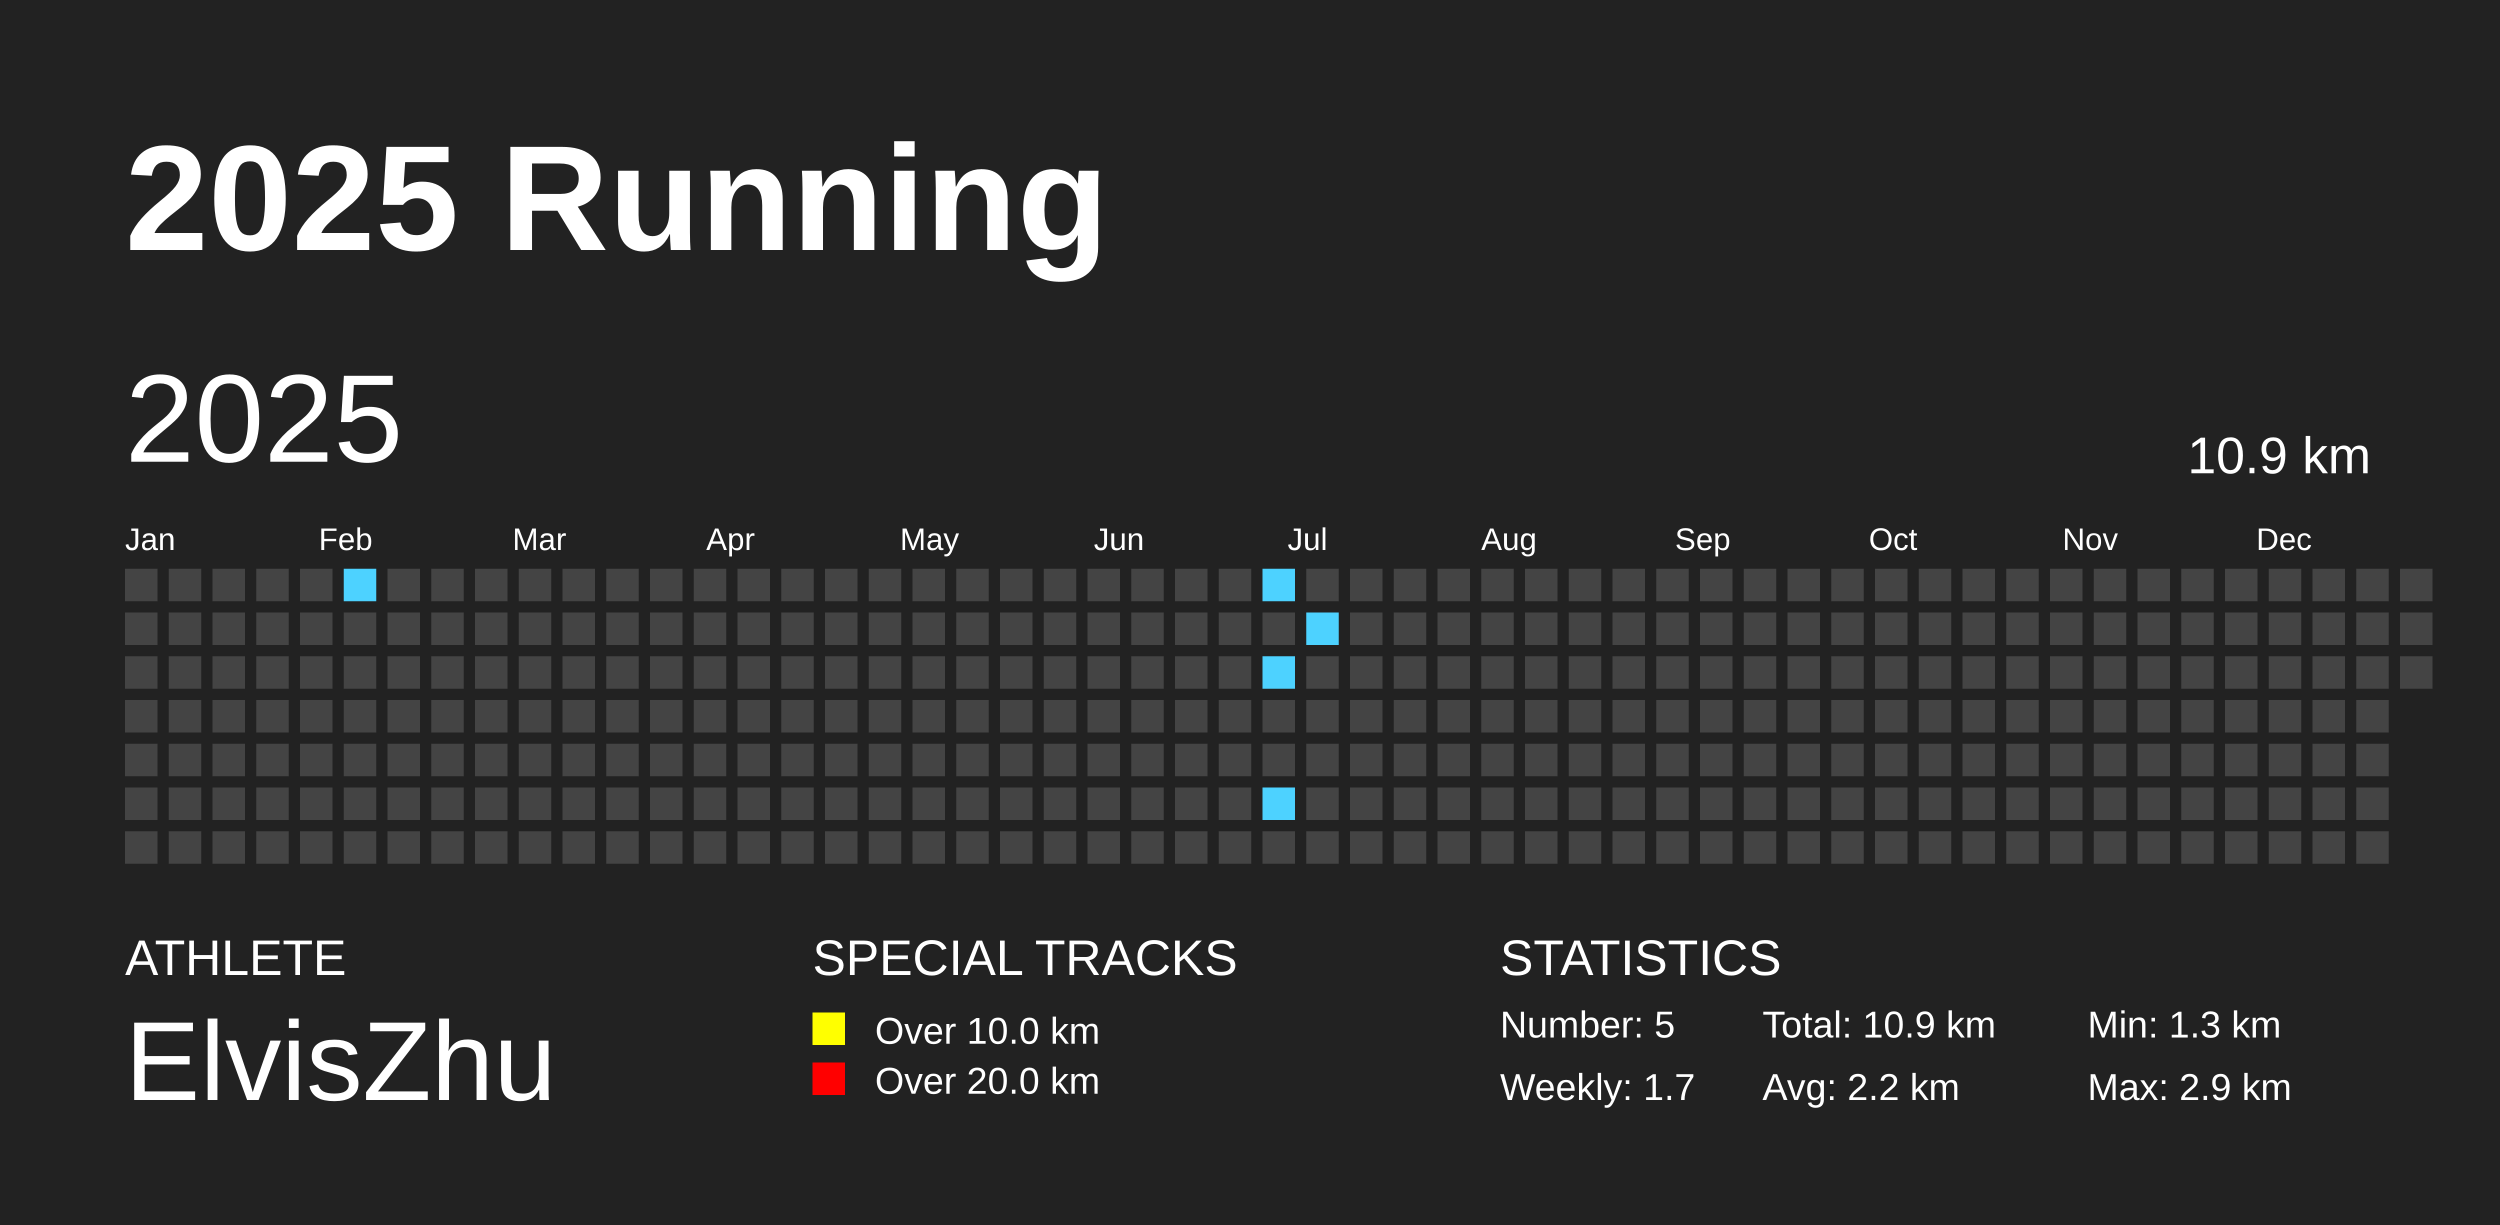
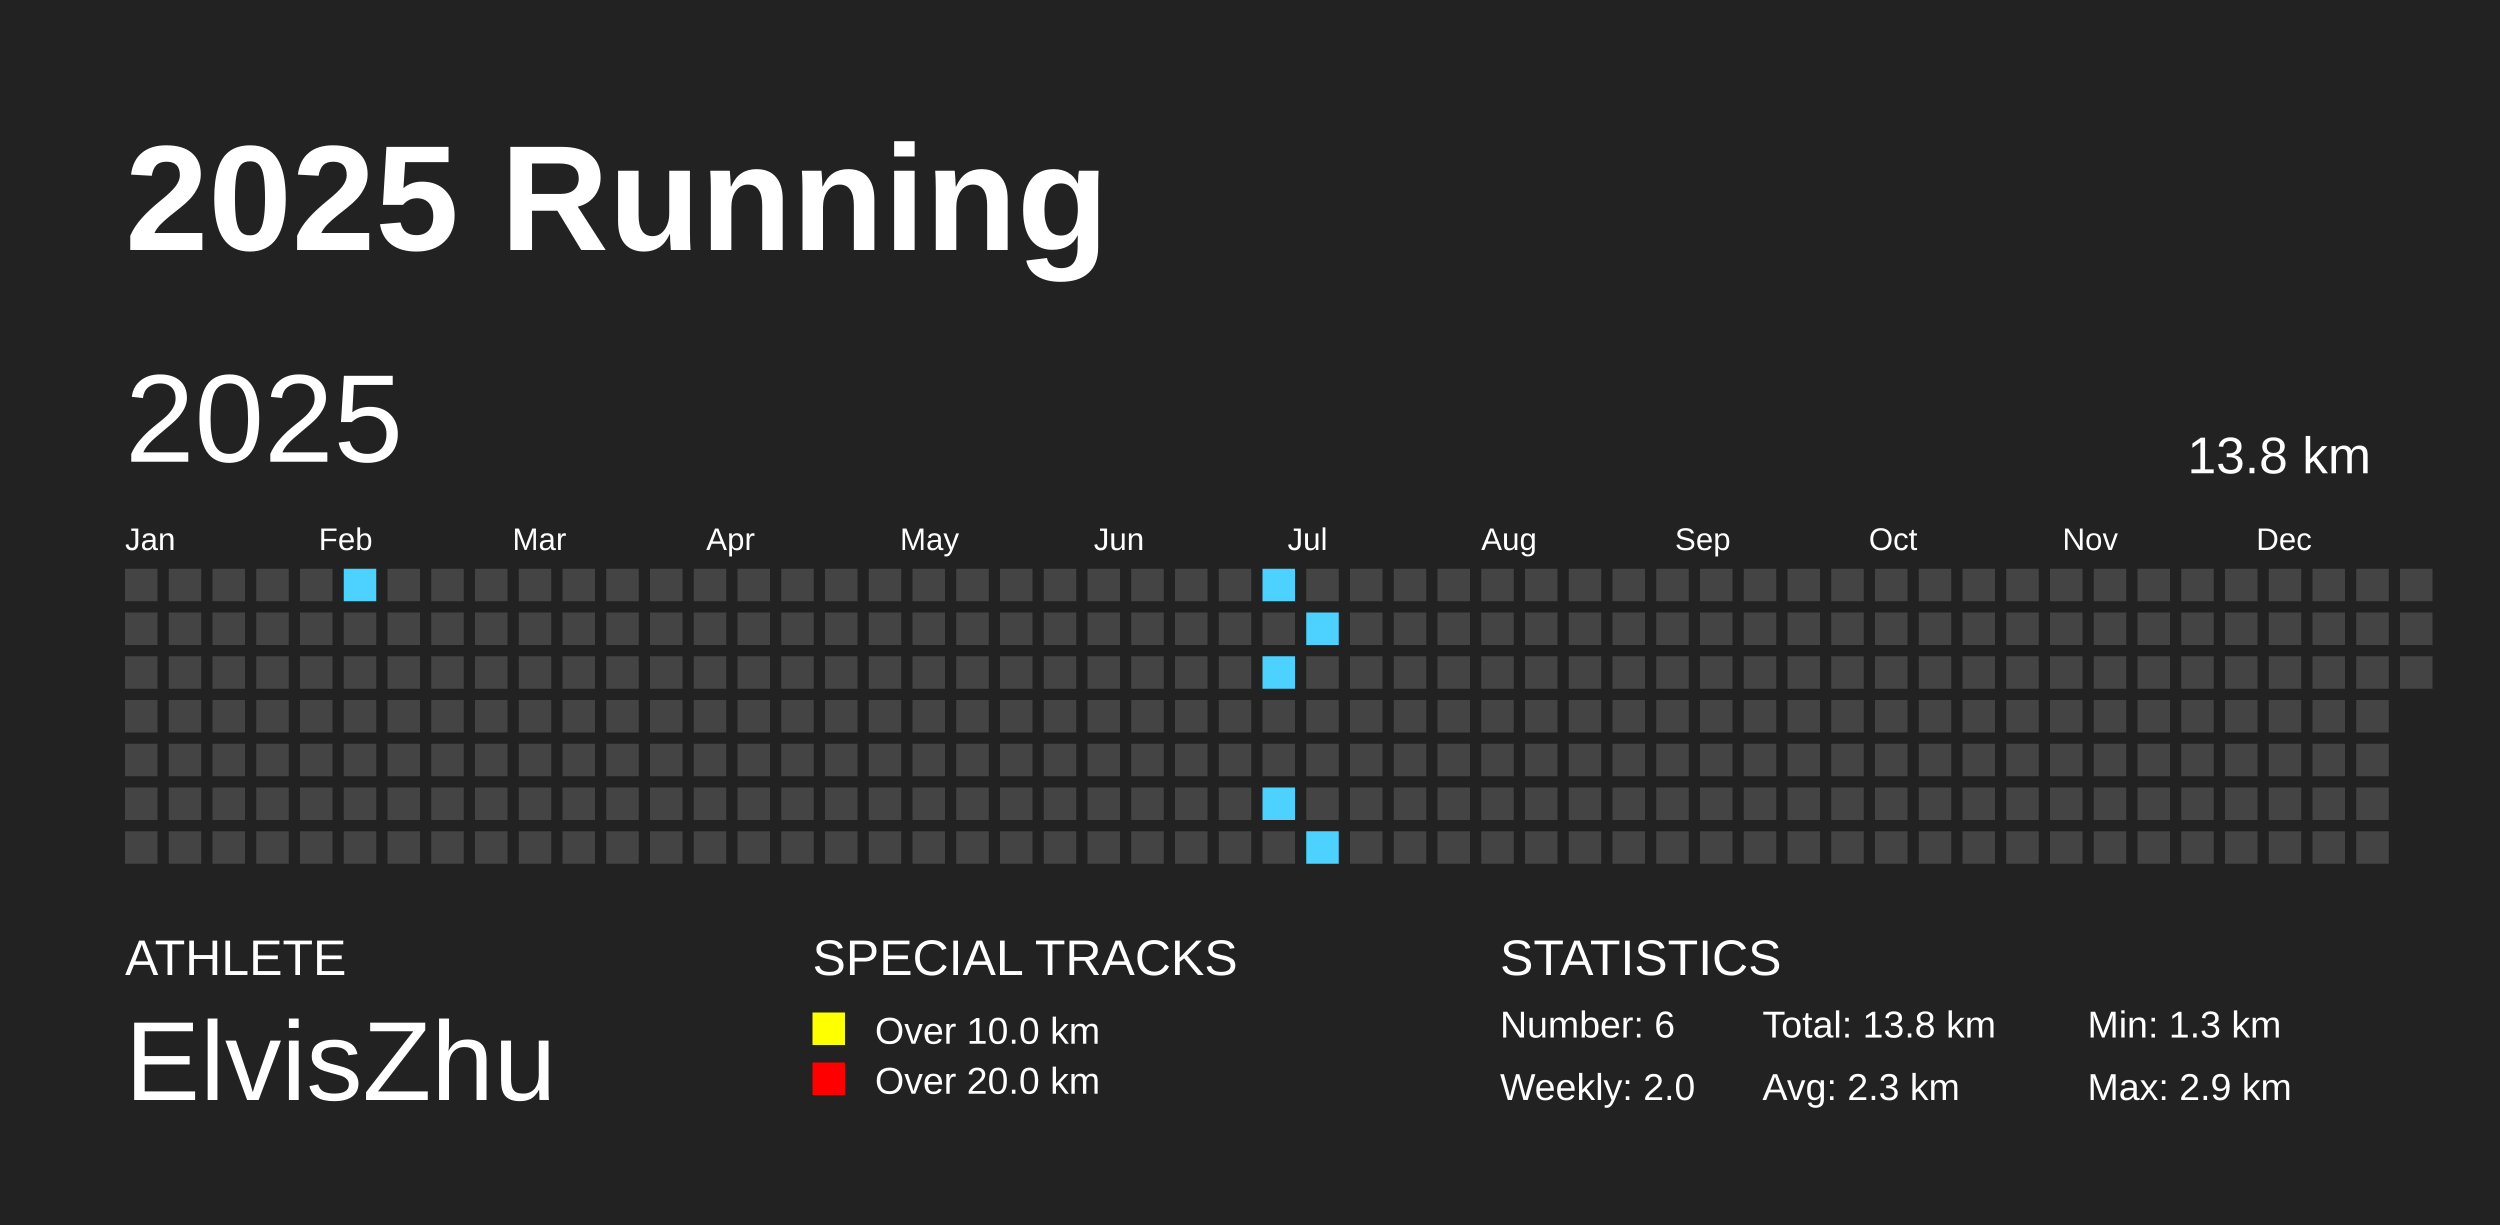
<svg xmlns="http://www.w3.org/2000/svg" baseProfile="full" height="98mm" version="1.1" viewBox="0,0,200,98" width="200mm">
  <defs />
  <rect fill="#222222" height="98" width="200" x="0" y="0" />
  <text fill="#FFFFFF" style="font-size:12px; font-family:Arial; font-weight:bold;" x="10" y="20">2025 Running</text>
  <text fill="#FFFFFF" style="font-size:4px; font-family:Arial" x="10" y="78">ATHLETE</text>
  <text fill="#FFFFFF" style="font-size:9px; font-family:Arial" x="10" y="88">ElvisZhu</text>
  <text fill="#FFFFFF" style="font-size:4px; font-family:Arial" x="65" y="78">SPECIAL TRACKS</text>
  <rect fill="yellow" height="2.6" width="2.6" x="65" y="81" />
  <text fill="#FFFFFF" style="font-size:3px; font-family:Arial" x="70" y="83.5">Over 10.0 km</text>
  <rect fill="red" height="2.6" width="2.6" x="65" y="85" />
  <text fill="#FFFFFF" style="font-size:3px; font-family:Arial" x="70" y="87.5">Over 20.0 km</text>
  <text fill="#FFFFFF" style="font-size:4px; font-family:Arial" x="120" y="78">STATISTICS</text>
-   <text fill="#FFFFFF" style="font-size:3px; font-family:Arial" x="120" y="83">Number: 5</text>
-   <text fill="#FFFFFF" style="font-size:3px; font-family:Arial" x="120" y="88">Weekly: 1.7</text>
-   <text fill="#FFFFFF" style="font-size:3px; font-family:Arial" x="141" y="83">Total: 10.9 km</text>
-   <text fill="#FFFFFF" style="font-size:3px; font-family:Arial" x="141" y="88">Avg: 2.2 km</text>
+   <text fill="#FFFFFF" style="font-size:3px; font-family:Arial" x="120" y="83">Number: 6</text>
+   <text fill="#FFFFFF" style="font-size:3px; font-family:Arial" x="120" y="88">Weekly: 2.0</text>
+   <text fill="#FFFFFF" style="font-size:3px; font-family:Arial" x="141" y="83">Total: 13.8 km</text>
+   <text fill="#FFFFFF" style="font-size:3px; font-family:Arial" x="141" y="88">Avg: 2.3 km</text>
  <text fill="#FFFFFF" style="font-size:3px; font-family:Arial" x="167" y="83">Min: 1.3 km</text>
  <text fill="#FFFFFF" style="font-size:3px; font-family:Arial" x="167" y="88">Max: 2.9 km</text>
  <text dominant-baseline="hanging" fill="#FFFFFF" style="font-size:10.0px; font-family:Arial;" x="10" y="30">2025</text>
-   <text dominant-baseline="hanging" fill="#FFFFFF" style="font-size:4.125px; font-family:Arial;" x="175" y="35">10.9 km</text>
+   <text dominant-baseline="hanging" fill="#FFFFFF" style="font-size:4.125px; font-family:Arial;" x="175" y="35">13.8 km</text>
  <text fill="#FFFFFF" style="font-size:2.5px; font-family:Arial" x="10.0" y="44">Jan</text>
  <text fill="#FFFFFF" style="font-size:2.5px; font-family:Arial" x="25.5" y="44">Feb</text>
  <text fill="#FFFFFF" style="font-size:2.5px; font-family:Arial" x="41.0" y="44">Mar</text>
  <text fill="#FFFFFF" style="font-size:2.5px; font-family:Arial" x="56.5" y="44">Apr</text>
  <text fill="#FFFFFF" style="font-size:2.5px; font-family:Arial" x="72.0" y="44">May</text>
  <text fill="#FFFFFF" style="font-size:2.5px; font-family:Arial" x="87.5" y="44">Jun</text>
  <text fill="#FFFFFF" style="font-size:2.5px; font-family:Arial" x="103.0" y="44">Jul</text>
  <text fill="#FFFFFF" style="font-size:2.5px; font-family:Arial" x="118.5" y="44">Aug</text>
  <text fill="#FFFFFF" style="font-size:2.5px; font-family:Arial" x="134.0" y="44">Sep</text>
  <text fill="#FFFFFF" style="font-size:2.5px; font-family:Arial" x="149.5" y="44">Oct</text>
  <text fill="#FFFFFF" style="font-size:2.5px; font-family:Arial" x="165.0" y="44">Nov</text>
  <text fill="#FFFFFF" style="font-size:2.5px; font-family:Arial" x="180.5" y="44">Dec</text>
  <rect fill="#444444" height="2.6" width="2.6" x="10.0" y="45.5" />
  <rect fill="#444444" height="2.6" width="2.6" x="10.0" y="49.0" />
  <rect fill="#444444" height="2.6" width="2.6" x="10.0" y="52.5" />
  <rect fill="#444444" height="2.6" width="2.6" x="10.0" y="56.0" />
  <rect fill="#444444" height="2.6" width="2.6" x="10.0" y="59.5" />
  <rect fill="#444444" height="2.6" width="2.6" x="10.0" y="63.0" />
  <rect fill="#444444" height="2.6" width="2.6" x="10.0" y="66.5" />
  <rect fill="#444444" height="2.6" width="2.6" x="13.5" y="45.5" />
  <rect fill="#444444" height="2.6" width="2.6" x="13.5" y="49.0" />
  <rect fill="#444444" height="2.6" width="2.6" x="13.5" y="52.5" />
  <rect fill="#444444" height="2.6" width="2.6" x="13.5" y="56.0" />
  <rect fill="#444444" height="2.6" width="2.6" x="13.5" y="59.5" />
  <rect fill="#444444" height="2.6" width="2.6" x="13.5" y="63.0" />
  <rect fill="#444444" height="2.6" width="2.6" x="13.5" y="66.5" />
  <rect fill="#444444" height="2.6" width="2.6" x="17.0" y="45.5" />
  <rect fill="#444444" height="2.6" width="2.6" x="17.0" y="49.0" />
  <rect fill="#444444" height="2.6" width="2.6" x="17.0" y="52.5" />
  <rect fill="#444444" height="2.6" width="2.6" x="17.0" y="56.0" />
  <rect fill="#444444" height="2.6" width="2.6" x="17.0" y="59.5" />
  <rect fill="#444444" height="2.6" width="2.6" x="17.0" y="63.0" />
  <rect fill="#444444" height="2.6" width="2.6" x="17.0" y="66.5" />
  <rect fill="#444444" height="2.6" width="2.6" x="20.5" y="45.5" />
  <rect fill="#444444" height="2.6" width="2.6" x="20.5" y="49.0" />
  <rect fill="#444444" height="2.6" width="2.6" x="20.5" y="52.5" />
  <rect fill="#444444" height="2.6" width="2.6" x="20.5" y="56.0" />
  <rect fill="#444444" height="2.6" width="2.6" x="20.5" y="59.5" />
  <rect fill="#444444" height="2.6" width="2.6" x="20.5" y="63.0" />
  <rect fill="#444444" height="2.6" width="2.6" x="20.5" y="66.5" />
  <rect fill="#444444" height="2.6" width="2.6" x="24.0" y="45.5" />
  <rect fill="#444444" height="2.6" width="2.6" x="24.0" y="49.0" />
  <rect fill="#444444" height="2.6" width="2.6" x="24.0" y="52.5" />
  <rect fill="#444444" height="2.6" width="2.6" x="24.0" y="56.0" />
  <rect fill="#444444" height="2.6" width="2.6" x="24.0" y="59.5" />
  <rect fill="#444444" height="2.6" width="2.6" x="24.0" y="63.0" />
  <rect fill="#444444" height="2.6" width="2.6" x="24.0" y="66.5" />
  <rect fill="#4dd2ff" height="2.6" width="2.6" x="27.5" y="45.5" />
  <rect fill="#444444" height="2.6" width="2.6" x="27.5" y="49.0" />
  <rect fill="#444444" height="2.6" width="2.6" x="27.5" y="52.5" />
  <rect fill="#444444" height="2.6" width="2.6" x="27.5" y="56.0" />
  <rect fill="#444444" height="2.6" width="2.6" x="27.5" y="59.5" />
  <rect fill="#444444" height="2.6" width="2.6" x="27.5" y="63.0" />
  <rect fill="#444444" height="2.6" width="2.6" x="27.5" y="66.5" />
  <rect fill="#444444" height="2.6" width="2.6" x="31.0" y="45.5" />
  <rect fill="#444444" height="2.6" width="2.6" x="31.0" y="49.0" />
  <rect fill="#444444" height="2.6" width="2.6" x="31.0" y="52.5" />
  <rect fill="#444444" height="2.6" width="2.6" x="31.0" y="56.0" />
  <rect fill="#444444" height="2.6" width="2.6" x="31.0" y="59.5" />
  <rect fill="#444444" height="2.6" width="2.6" x="31.0" y="63.0" />
  <rect fill="#444444" height="2.6" width="2.6" x="31.0" y="66.5" />
  <rect fill="#444444" height="2.6" width="2.6" x="34.5" y="45.5" />
  <rect fill="#444444" height="2.6" width="2.6" x="34.5" y="49.0" />
  <rect fill="#444444" height="2.6" width="2.6" x="34.5" y="52.5" />
  <rect fill="#444444" height="2.6" width="2.6" x="34.5" y="56.0" />
  <rect fill="#444444" height="2.6" width="2.6" x="34.5" y="59.5" />
  <rect fill="#444444" height="2.6" width="2.6" x="34.5" y="63.0" />
  <rect fill="#444444" height="2.6" width="2.6" x="34.5" y="66.5" />
  <rect fill="#444444" height="2.6" width="2.6" x="38.0" y="45.5" />
  <rect fill="#444444" height="2.6" width="2.6" x="38.0" y="49.0" />
  <rect fill="#444444" height="2.6" width="2.6" x="38.0" y="52.5" />
  <rect fill="#444444" height="2.6" width="2.6" x="38.0" y="56.0" />
  <rect fill="#444444" height="2.6" width="2.6" x="38.0" y="59.5" />
  <rect fill="#444444" height="2.6" width="2.6" x="38.0" y="63.0" />
  <rect fill="#444444" height="2.6" width="2.6" x="38.0" y="66.5" />
  <rect fill="#444444" height="2.6" width="2.6" x="41.5" y="45.5" />
  <rect fill="#444444" height="2.6" width="2.6" x="41.5" y="49.0" />
  <rect fill="#444444" height="2.6" width="2.6" x="41.5" y="52.5" />
  <rect fill="#444444" height="2.6" width="2.6" x="41.5" y="56.0" />
  <rect fill="#444444" height="2.6" width="2.6" x="41.5" y="59.5" />
  <rect fill="#444444" height="2.6" width="2.6" x="41.5" y="63.0" />
  <rect fill="#444444" height="2.6" width="2.6" x="41.5" y="66.5" />
  <rect fill="#444444" height="2.6" width="2.6" x="45.0" y="45.5" />
  <rect fill="#444444" height="2.6" width="2.6" x="45.0" y="49.0" />
  <rect fill="#444444" height="2.6" width="2.6" x="45.0" y="52.5" />
  <rect fill="#444444" height="2.6" width="2.6" x="45.0" y="56.0" />
  <rect fill="#444444" height="2.6" width="2.6" x="45.0" y="59.5" />
  <rect fill="#444444" height="2.6" width="2.6" x="45.0" y="63.0" />
  <rect fill="#444444" height="2.6" width="2.6" x="45.0" y="66.5" />
  <rect fill="#444444" height="2.6" width="2.6" x="48.5" y="45.5" />
  <rect fill="#444444" height="2.6" width="2.6" x="48.5" y="49.0" />
  <rect fill="#444444" height="2.6" width="2.6" x="48.5" y="52.5" />
  <rect fill="#444444" height="2.6" width="2.6" x="48.5" y="56.0" />
  <rect fill="#444444" height="2.6" width="2.6" x="48.5" y="59.5" />
  <rect fill="#444444" height="2.6" width="2.6" x="48.5" y="63.0" />
  <rect fill="#444444" height="2.6" width="2.6" x="48.5" y="66.5" />
  <rect fill="#444444" height="2.6" width="2.6" x="52.0" y="45.5" />
  <rect fill="#444444" height="2.6" width="2.6" x="52.0" y="49.0" />
  <rect fill="#444444" height="2.6" width="2.6" x="52.0" y="52.5" />
  <rect fill="#444444" height="2.6" width="2.6" x="52.0" y="56.0" />
  <rect fill="#444444" height="2.6" width="2.6" x="52.0" y="59.5" />
  <rect fill="#444444" height="2.6" width="2.6" x="52.0" y="63.0" />
  <rect fill="#444444" height="2.6" width="2.6" x="52.0" y="66.5" />
  <rect fill="#444444" height="2.6" width="2.6" x="55.5" y="45.5" />
  <rect fill="#444444" height="2.6" width="2.6" x="55.5" y="49.0" />
  <rect fill="#444444" height="2.6" width="2.6" x="55.5" y="52.5" />
  <rect fill="#444444" height="2.6" width="2.6" x="55.5" y="56.0" />
  <rect fill="#444444" height="2.6" width="2.6" x="55.5" y="59.5" />
  <rect fill="#444444" height="2.6" width="2.6" x="55.5" y="63.0" />
  <rect fill="#444444" height="2.6" width="2.6" x="55.5" y="66.5" />
  <rect fill="#444444" height="2.6" width="2.6" x="59.0" y="45.5" />
  <rect fill="#444444" height="2.6" width="2.6" x="59.0" y="49.0" />
  <rect fill="#444444" height="2.6" width="2.6" x="59.0" y="52.5" />
  <rect fill="#444444" height="2.6" width="2.6" x="59.0" y="56.0" />
  <rect fill="#444444" height="2.6" width="2.6" x="59.0" y="59.5" />
  <rect fill="#444444" height="2.6" width="2.6" x="59.0" y="63.0" />
  <rect fill="#444444" height="2.6" width="2.6" x="59.0" y="66.5" />
  <rect fill="#444444" height="2.6" width="2.6" x="62.5" y="45.5" />
  <rect fill="#444444" height="2.6" width="2.6" x="62.5" y="49.0" />
  <rect fill="#444444" height="2.6" width="2.6" x="62.5" y="52.5" />
  <rect fill="#444444" height="2.6" width="2.6" x="62.5" y="56.0" />
  <rect fill="#444444" height="2.6" width="2.6" x="62.5" y="59.5" />
  <rect fill="#444444" height="2.6" width="2.6" x="62.5" y="63.0" />
  <rect fill="#444444" height="2.6" width="2.6" x="62.5" y="66.5" />
  <rect fill="#444444" height="2.6" width="2.6" x="66.0" y="45.5" />
  <rect fill="#444444" height="2.6" width="2.6" x="66.0" y="49.0" />
  <rect fill="#444444" height="2.6" width="2.6" x="66.0" y="52.5" />
  <rect fill="#444444" height="2.6" width="2.6" x="66.0" y="56.0" />
  <rect fill="#444444" height="2.6" width="2.6" x="66.0" y="59.5" />
  <rect fill="#444444" height="2.6" width="2.6" x="66.0" y="63.0" />
  <rect fill="#444444" height="2.6" width="2.6" x="66.0" y="66.5" />
  <rect fill="#444444" height="2.6" width="2.6" x="69.5" y="45.5" />
  <rect fill="#444444" height="2.6" width="2.6" x="69.5" y="49.0" />
  <rect fill="#444444" height="2.6" width="2.6" x="69.5" y="52.5" />
  <rect fill="#444444" height="2.6" width="2.6" x="69.5" y="56.0" />
  <rect fill="#444444" height="2.6" width="2.6" x="69.5" y="59.5" />
  <rect fill="#444444" height="2.6" width="2.6" x="69.5" y="63.0" />
  <rect fill="#444444" height="2.6" width="2.6" x="69.5" y="66.5" />
  <rect fill="#444444" height="2.6" width="2.6" x="73.0" y="45.5" />
  <rect fill="#444444" height="2.6" width="2.6" x="73.0" y="49.0" />
  <rect fill="#444444" height="2.6" width="2.6" x="73.0" y="52.5" />
  <rect fill="#444444" height="2.6" width="2.6" x="73.0" y="56.0" />
  <rect fill="#444444" height="2.6" width="2.6" x="73.0" y="59.5" />
  <rect fill="#444444" height="2.6" width="2.6" x="73.0" y="63.0" />
  <rect fill="#444444" height="2.6" width="2.6" x="73.0" y="66.5" />
  <rect fill="#444444" height="2.6" width="2.6" x="76.5" y="45.5" />
  <rect fill="#444444" height="2.6" width="2.6" x="76.5" y="49.0" />
  <rect fill="#444444" height="2.6" width="2.6" x="76.5" y="52.5" />
  <rect fill="#444444" height="2.6" width="2.6" x="76.5" y="56.0" />
  <rect fill="#444444" height="2.6" width="2.6" x="76.5" y="59.5" />
  <rect fill="#444444" height="2.6" width="2.6" x="76.5" y="63.0" />
  <rect fill="#444444" height="2.6" width="2.6" x="76.5" y="66.5" />
  <rect fill="#444444" height="2.6" width="2.6" x="80.0" y="45.5" />
  <rect fill="#444444" height="2.6" width="2.6" x="80.0" y="49.0" />
  <rect fill="#444444" height="2.6" width="2.6" x="80.0" y="52.5" />
  <rect fill="#444444" height="2.6" width="2.6" x="80.0" y="56.0" />
  <rect fill="#444444" height="2.6" width="2.6" x="80.0" y="59.5" />
  <rect fill="#444444" height="2.6" width="2.6" x="80.0" y="63.0" />
  <rect fill="#444444" height="2.6" width="2.6" x="80.0" y="66.5" />
  <rect fill="#444444" height="2.6" width="2.6" x="83.5" y="45.5" />
  <rect fill="#444444" height="2.6" width="2.6" x="83.5" y="49.0" />
  <rect fill="#444444" height="2.6" width="2.6" x="83.5" y="52.5" />
  <rect fill="#444444" height="2.6" width="2.6" x="83.5" y="56.0" />
  <rect fill="#444444" height="2.6" width="2.6" x="83.5" y="59.5" />
  <rect fill="#444444" height="2.6" width="2.6" x="83.5" y="63.0" />
  <rect fill="#444444" height="2.6" width="2.6" x="83.5" y="66.5" />
  <rect fill="#444444" height="2.6" width="2.6" x="87.0" y="45.5" />
  <rect fill="#444444" height="2.6" width="2.6" x="87.0" y="49.0" />
  <rect fill="#444444" height="2.6" width="2.6" x="87.0" y="52.5" />
  <rect fill="#444444" height="2.6" width="2.6" x="87.0" y="56.0" />
  <rect fill="#444444" height="2.6" width="2.6" x="87.0" y="59.5" />
  <rect fill="#444444" height="2.6" width="2.6" x="87.0" y="63.0" />
  <rect fill="#444444" height="2.6" width="2.6" x="87.0" y="66.5" />
  <rect fill="#444444" height="2.6" width="2.6" x="90.5" y="45.5" />
  <rect fill="#444444" height="2.6" width="2.6" x="90.5" y="49.0" />
  <rect fill="#444444" height="2.6" width="2.6" x="90.5" y="52.5" />
  <rect fill="#444444" height="2.6" width="2.6" x="90.5" y="56.0" />
  <rect fill="#444444" height="2.6" width="2.6" x="90.5" y="59.5" />
  <rect fill="#444444" height="2.6" width="2.6" x="90.5" y="63.0" />
  <rect fill="#444444" height="2.6" width="2.6" x="90.5" y="66.5" />
  <rect fill="#444444" height="2.6" width="2.6" x="94.0" y="45.5" />
  <rect fill="#444444" height="2.6" width="2.6" x="94.0" y="49.0" />
  <rect fill="#444444" height="2.6" width="2.6" x="94.0" y="52.5" />
  <rect fill="#444444" height="2.6" width="2.6" x="94.0" y="56.0" />
  <rect fill="#444444" height="2.6" width="2.6" x="94.0" y="59.5" />
  <rect fill="#444444" height="2.6" width="2.6" x="94.0" y="63.0" />
  <rect fill="#444444" height="2.6" width="2.6" x="94.0" y="66.5" />
  <rect fill="#444444" height="2.6" width="2.6" x="97.5" y="45.5" />
  <rect fill="#444444" height="2.6" width="2.6" x="97.5" y="49.0" />
  <rect fill="#444444" height="2.6" width="2.6" x="97.5" y="52.5" />
  <rect fill="#444444" height="2.6" width="2.6" x="97.5" y="56.0" />
  <rect fill="#444444" height="2.6" width="2.6" x="97.5" y="59.5" />
  <rect fill="#444444" height="2.6" width="2.6" x="97.5" y="63.0" />
  <rect fill="#444444" height="2.6" width="2.6" x="97.5" y="66.5" />
  <rect fill="#4dd2ff" height="2.6" width="2.6" x="101.0" y="45.5" />
  <rect fill="#444444" height="2.6" width="2.6" x="101.0" y="49.0" />
  <rect fill="#4dd2ff" height="2.6" width="2.6" x="101.0" y="52.5" />
  <rect fill="#444444" height="2.6" width="2.6" x="101.0" y="56.0" />
  <rect fill="#444444" height="2.6" width="2.6" x="101.0" y="59.5" />
  <rect fill="#4dd2ff" height="2.6" width="2.6" x="101.0" y="63.0" />
  <rect fill="#444444" height="2.6" width="2.6" x="101.0" y="66.5" />
  <rect fill="#444444" height="2.6" width="2.6" x="104.5" y="45.5" />
  <rect fill="#4dd2ff" height="2.6" width="2.6" x="104.5" y="49.0" />
  <rect fill="#444444" height="2.6" width="2.6" x="104.5" y="52.5" />
  <rect fill="#444444" height="2.6" width="2.6" x="104.5" y="56.0" />
  <rect fill="#444444" height="2.6" width="2.6" x="104.5" y="59.5" />
  <rect fill="#444444" height="2.6" width="2.6" x="104.5" y="63.0" />
-   <rect fill="#444444" height="2.6" width="2.6" x="104.5" y="66.5" />
+   <rect fill="#4dd2ff" height="2.6" width="2.6" x="104.5" y="66.5" />
  <rect fill="#444444" height="2.6" width="2.6" x="108.0" y="45.5" />
  <rect fill="#444444" height="2.6" width="2.6" x="108.0" y="49.0" />
  <rect fill="#444444" height="2.6" width="2.6" x="108.0" y="52.5" />
  <rect fill="#444444" height="2.6" width="2.6" x="108.0" y="56.0" />
  <rect fill="#444444" height="2.6" width="2.6" x="108.0" y="59.5" />
  <rect fill="#444444" height="2.6" width="2.6" x="108.0" y="63.0" />
  <rect fill="#444444" height="2.6" width="2.6" x="108.0" y="66.5" />
  <rect fill="#444444" height="2.6" width="2.6" x="111.5" y="45.5" />
  <rect fill="#444444" height="2.6" width="2.6" x="111.5" y="49.0" />
  <rect fill="#444444" height="2.6" width="2.6" x="111.5" y="52.5" />
  <rect fill="#444444" height="2.6" width="2.6" x="111.5" y="56.0" />
  <rect fill="#444444" height="2.6" width="2.6" x="111.5" y="59.5" />
  <rect fill="#444444" height="2.6" width="2.6" x="111.5" y="63.0" />
  <rect fill="#444444" height="2.6" width="2.6" x="111.5" y="66.5" />
  <rect fill="#444444" height="2.6" width="2.6" x="115.0" y="45.5" />
  <rect fill="#444444" height="2.6" width="2.6" x="115.0" y="49.0" />
  <rect fill="#444444" height="2.6" width="2.6" x="115.0" y="52.5" />
  <rect fill="#444444" height="2.6" width="2.6" x="115.0" y="56.0" />
  <rect fill="#444444" height="2.6" width="2.6" x="115.0" y="59.5" />
  <rect fill="#444444" height="2.6" width="2.6" x="115.0" y="63.0" />
  <rect fill="#444444" height="2.6" width="2.6" x="115.0" y="66.5" />
  <rect fill="#444444" height="2.6" width="2.6" x="118.5" y="45.5" />
  <rect fill="#444444" height="2.6" width="2.6" x="118.5" y="49.0" />
  <rect fill="#444444" height="2.6" width="2.6" x="118.5" y="52.5" />
  <rect fill="#444444" height="2.6" width="2.6" x="118.5" y="56.0" />
  <rect fill="#444444" height="2.6" width="2.6" x="118.5" y="59.5" />
  <rect fill="#444444" height="2.6" width="2.6" x="118.5" y="63.0" />
  <rect fill="#444444" height="2.6" width="2.6" x="118.5" y="66.5" />
  <rect fill="#444444" height="2.6" width="2.6" x="122.0" y="45.5" />
  <rect fill="#444444" height="2.6" width="2.6" x="122.0" y="49.0" />
  <rect fill="#444444" height="2.6" width="2.6" x="122.0" y="52.5" />
  <rect fill="#444444" height="2.6" width="2.6" x="122.0" y="56.0" />
  <rect fill="#444444" height="2.6" width="2.6" x="122.0" y="59.5" />
  <rect fill="#444444" height="2.6" width="2.6" x="122.0" y="63.0" />
  <rect fill="#444444" height="2.6" width="2.6" x="122.0" y="66.5" />
  <rect fill="#444444" height="2.6" width="2.6" x="125.5" y="45.5" />
  <rect fill="#444444" height="2.6" width="2.6" x="125.5" y="49.0" />
  <rect fill="#444444" height="2.6" width="2.6" x="125.5" y="52.5" />
  <rect fill="#444444" height="2.6" width="2.6" x="125.5" y="56.0" />
  <rect fill="#444444" height="2.6" width="2.6" x="125.5" y="59.5" />
  <rect fill="#444444" height="2.6" width="2.6" x="125.5" y="63.0" />
  <rect fill="#444444" height="2.6" width="2.6" x="125.5" y="66.5" />
  <rect fill="#444444" height="2.6" width="2.6" x="129.0" y="45.5" />
  <rect fill="#444444" height="2.6" width="2.6" x="129.0" y="49.0" />
  <rect fill="#444444" height="2.6" width="2.6" x="129.0" y="52.5" />
  <rect fill="#444444" height="2.6" width="2.6" x="129.0" y="56.0" />
  <rect fill="#444444" height="2.6" width="2.6" x="129.0" y="59.5" />
  <rect fill="#444444" height="2.6" width="2.6" x="129.0" y="63.0" />
  <rect fill="#444444" height="2.6" width="2.6" x="129.0" y="66.5" />
  <rect fill="#444444" height="2.6" width="2.6" x="132.5" y="45.5" />
  <rect fill="#444444" height="2.6" width="2.6" x="132.5" y="49.0" />
  <rect fill="#444444" height="2.6" width="2.6" x="132.5" y="52.5" />
  <rect fill="#444444" height="2.6" width="2.6" x="132.5" y="56.0" />
  <rect fill="#444444" height="2.6" width="2.6" x="132.5" y="59.5" />
  <rect fill="#444444" height="2.6" width="2.6" x="132.5" y="63.0" />
  <rect fill="#444444" height="2.6" width="2.6" x="132.5" y="66.5" />
  <rect fill="#444444" height="2.6" width="2.6" x="136.0" y="45.5" />
  <rect fill="#444444" height="2.6" width="2.6" x="136.0" y="49.0" />
  <rect fill="#444444" height="2.6" width="2.6" x="136.0" y="52.5" />
  <rect fill="#444444" height="2.6" width="2.6" x="136.0" y="56.0" />
  <rect fill="#444444" height="2.6" width="2.6" x="136.0" y="59.5" />
  <rect fill="#444444" height="2.6" width="2.6" x="136.0" y="63.0" />
  <rect fill="#444444" height="2.6" width="2.6" x="136.0" y="66.5" />
  <rect fill="#444444" height="2.6" width="2.6" x="139.5" y="45.5" />
  <rect fill="#444444" height="2.6" width="2.6" x="139.5" y="49.0" />
  <rect fill="#444444" height="2.6" width="2.6" x="139.5" y="52.5" />
  <rect fill="#444444" height="2.6" width="2.6" x="139.5" y="56.0" />
  <rect fill="#444444" height="2.6" width="2.6" x="139.5" y="59.5" />
  <rect fill="#444444" height="2.6" width="2.6" x="139.5" y="63.0" />
  <rect fill="#444444" height="2.6" width="2.6" x="139.5" y="66.5" />
  <rect fill="#444444" height="2.6" width="2.6" x="143.0" y="45.5" />
  <rect fill="#444444" height="2.6" width="2.6" x="143.0" y="49.0" />
  <rect fill="#444444" height="2.6" width="2.6" x="143.0" y="52.5" />
  <rect fill="#444444" height="2.6" width="2.6" x="143.0" y="56.0" />
  <rect fill="#444444" height="2.6" width="2.6" x="143.0" y="59.5" />
  <rect fill="#444444" height="2.6" width="2.6" x="143.0" y="63.0" />
  <rect fill="#444444" height="2.6" width="2.6" x="143.0" y="66.5" />
  <rect fill="#444444" height="2.6" width="2.6" x="146.5" y="45.5" />
  <rect fill="#444444" height="2.6" width="2.6" x="146.5" y="49.0" />
  <rect fill="#444444" height="2.6" width="2.6" x="146.5" y="52.5" />
  <rect fill="#444444" height="2.6" width="2.6" x="146.5" y="56.0" />
  <rect fill="#444444" height="2.6" width="2.6" x="146.5" y="59.5" />
  <rect fill="#444444" height="2.6" width="2.6" x="146.5" y="63.0" />
  <rect fill="#444444" height="2.6" width="2.6" x="146.5" y="66.5" />
  <rect fill="#444444" height="2.6" width="2.6" x="150.0" y="45.5" />
  <rect fill="#444444" height="2.6" width="2.6" x="150.0" y="49.0" />
  <rect fill="#444444" height="2.6" width="2.6" x="150.0" y="52.5" />
  <rect fill="#444444" height="2.6" width="2.6" x="150.0" y="56.0" />
  <rect fill="#444444" height="2.6" width="2.6" x="150.0" y="59.5" />
  <rect fill="#444444" height="2.6" width="2.6" x="150.0" y="63.0" />
  <rect fill="#444444" height="2.6" width="2.6" x="150.0" y="66.5" />
  <rect fill="#444444" height="2.6" width="2.6" x="153.5" y="45.5" />
  <rect fill="#444444" height="2.6" width="2.6" x="153.5" y="49.0" />
  <rect fill="#444444" height="2.6" width="2.6" x="153.5" y="52.5" />
  <rect fill="#444444" height="2.6" width="2.6" x="153.5" y="56.0" />
  <rect fill="#444444" height="2.6" width="2.6" x="153.5" y="59.5" />
  <rect fill="#444444" height="2.6" width="2.6" x="153.5" y="63.0" />
  <rect fill="#444444" height="2.6" width="2.6" x="153.5" y="66.5" />
  <rect fill="#444444" height="2.6" width="2.6" x="157.0" y="45.5" />
  <rect fill="#444444" height="2.6" width="2.6" x="157.0" y="49.0" />
  <rect fill="#444444" height="2.6" width="2.6" x="157.0" y="52.5" />
  <rect fill="#444444" height="2.6" width="2.6" x="157.0" y="56.0" />
  <rect fill="#444444" height="2.6" width="2.6" x="157.0" y="59.5" />
  <rect fill="#444444" height="2.6" width="2.6" x="157.0" y="63.0" />
  <rect fill="#444444" height="2.6" width="2.6" x="157.0" y="66.5" />
  <rect fill="#444444" height="2.6" width="2.6" x="160.5" y="45.5" />
  <rect fill="#444444" height="2.6" width="2.6" x="160.5" y="49.0" />
  <rect fill="#444444" height="2.6" width="2.6" x="160.5" y="52.5" />
  <rect fill="#444444" height="2.6" width="2.6" x="160.5" y="56.0" />
  <rect fill="#444444" height="2.6" width="2.6" x="160.5" y="59.5" />
  <rect fill="#444444" height="2.6" width="2.6" x="160.5" y="63.0" />
  <rect fill="#444444" height="2.6" width="2.6" x="160.5" y="66.5" />
  <rect fill="#444444" height="2.6" width="2.6" x="164.0" y="45.5" />
  <rect fill="#444444" height="2.6" width="2.6" x="164.0" y="49.0" />
  <rect fill="#444444" height="2.6" width="2.6" x="164.0" y="52.5" />
  <rect fill="#444444" height="2.6" width="2.6" x="164.0" y="56.0" />
  <rect fill="#444444" height="2.6" width="2.6" x="164.0" y="59.5" />
  <rect fill="#444444" height="2.6" width="2.6" x="164.0" y="63.0" />
  <rect fill="#444444" height="2.6" width="2.6" x="164.0" y="66.5" />
  <rect fill="#444444" height="2.6" width="2.6" x="167.5" y="45.5" />
  <rect fill="#444444" height="2.6" width="2.6" x="167.5" y="49.0" />
  <rect fill="#444444" height="2.6" width="2.6" x="167.5" y="52.5" />
  <rect fill="#444444" height="2.6" width="2.6" x="167.5" y="56.0" />
  <rect fill="#444444" height="2.6" width="2.6" x="167.5" y="59.5" />
  <rect fill="#444444" height="2.6" width="2.6" x="167.5" y="63.0" />
  <rect fill="#444444" height="2.6" width="2.6" x="167.5" y="66.5" />
  <rect fill="#444444" height="2.6" width="2.6" x="171.0" y="45.5" />
  <rect fill="#444444" height="2.6" width="2.6" x="171.0" y="49.0" />
  <rect fill="#444444" height="2.6" width="2.6" x="171.0" y="52.5" />
  <rect fill="#444444" height="2.6" width="2.6" x="171.0" y="56.0" />
  <rect fill="#444444" height="2.6" width="2.6" x="171.0" y="59.5" />
  <rect fill="#444444" height="2.6" width="2.6" x="171.0" y="63.0" />
  <rect fill="#444444" height="2.6" width="2.6" x="171.0" y="66.5" />
  <rect fill="#444444" height="2.6" width="2.6" x="174.5" y="45.5" />
  <rect fill="#444444" height="2.6" width="2.6" x="174.5" y="49.0" />
  <rect fill="#444444" height="2.6" width="2.6" x="174.5" y="52.5" />
  <rect fill="#444444" height="2.6" width="2.6" x="174.5" y="56.0" />
  <rect fill="#444444" height="2.6" width="2.6" x="174.5" y="59.5" />
  <rect fill="#444444" height="2.6" width="2.6" x="174.5" y="63.0" />
  <rect fill="#444444" height="2.6" width="2.6" x="174.5" y="66.5" />
  <rect fill="#444444" height="2.6" width="2.6" x="178.0" y="45.5" />
  <rect fill="#444444" height="2.6" width="2.6" x="178.0" y="49.0" />
  <rect fill="#444444" height="2.6" width="2.6" x="178.0" y="52.5" />
  <rect fill="#444444" height="2.6" width="2.6" x="178.0" y="56.0" />
  <rect fill="#444444" height="2.6" width="2.6" x="178.0" y="59.5" />
  <rect fill="#444444" height="2.6" width="2.6" x="178.0" y="63.0" />
  <rect fill="#444444" height="2.6" width="2.6" x="178.0" y="66.5" />
  <rect fill="#444444" height="2.6" width="2.6" x="181.5" y="45.5" />
  <rect fill="#444444" height="2.6" width="2.6" x="181.5" y="49.0" />
  <rect fill="#444444" height="2.6" width="2.6" x="181.5" y="52.5" />
  <rect fill="#444444" height="2.6" width="2.6" x="181.5" y="56.0" />
  <rect fill="#444444" height="2.6" width="2.6" x="181.5" y="59.5" />
  <rect fill="#444444" height="2.6" width="2.6" x="181.5" y="63.0" />
  <rect fill="#444444" height="2.6" width="2.6" x="181.5" y="66.5" />
  <rect fill="#444444" height="2.6" width="2.6" x="185.0" y="45.5" />
  <rect fill="#444444" height="2.6" width="2.6" x="185.0" y="49.0" />
  <rect fill="#444444" height="2.6" width="2.6" x="185.0" y="52.5" />
  <rect fill="#444444" height="2.6" width="2.6" x="185.0" y="56.0" />
  <rect fill="#444444" height="2.6" width="2.6" x="185.0" y="59.5" />
  <rect fill="#444444" height="2.6" width="2.6" x="185.0" y="63.0" />
  <rect fill="#444444" height="2.6" width="2.6" x="185.0" y="66.5" />
  <rect fill="#444444" height="2.6" width="2.6" x="188.5" y="45.5" />
  <rect fill="#444444" height="2.6" width="2.6" x="188.5" y="49.0" />
  <rect fill="#444444" height="2.6" width="2.6" x="188.5" y="52.5" />
  <rect fill="#444444" height="2.6" width="2.6" x="188.5" y="56.0" />
  <rect fill="#444444" height="2.6" width="2.6" x="188.5" y="59.5" />
  <rect fill="#444444" height="2.6" width="2.6" x="188.5" y="63.0" />
  <rect fill="#444444" height="2.6" width="2.6" x="188.5" y="66.5" />
  <rect fill="#444444" height="2.6" width="2.6" x="192.0" y="45.5" />
  <rect fill="#444444" height="2.6" width="2.6" x="192.0" y="49.0" />
  <rect fill="#444444" height="2.6" width="2.6" x="192.0" y="52.5" />
</svg>
